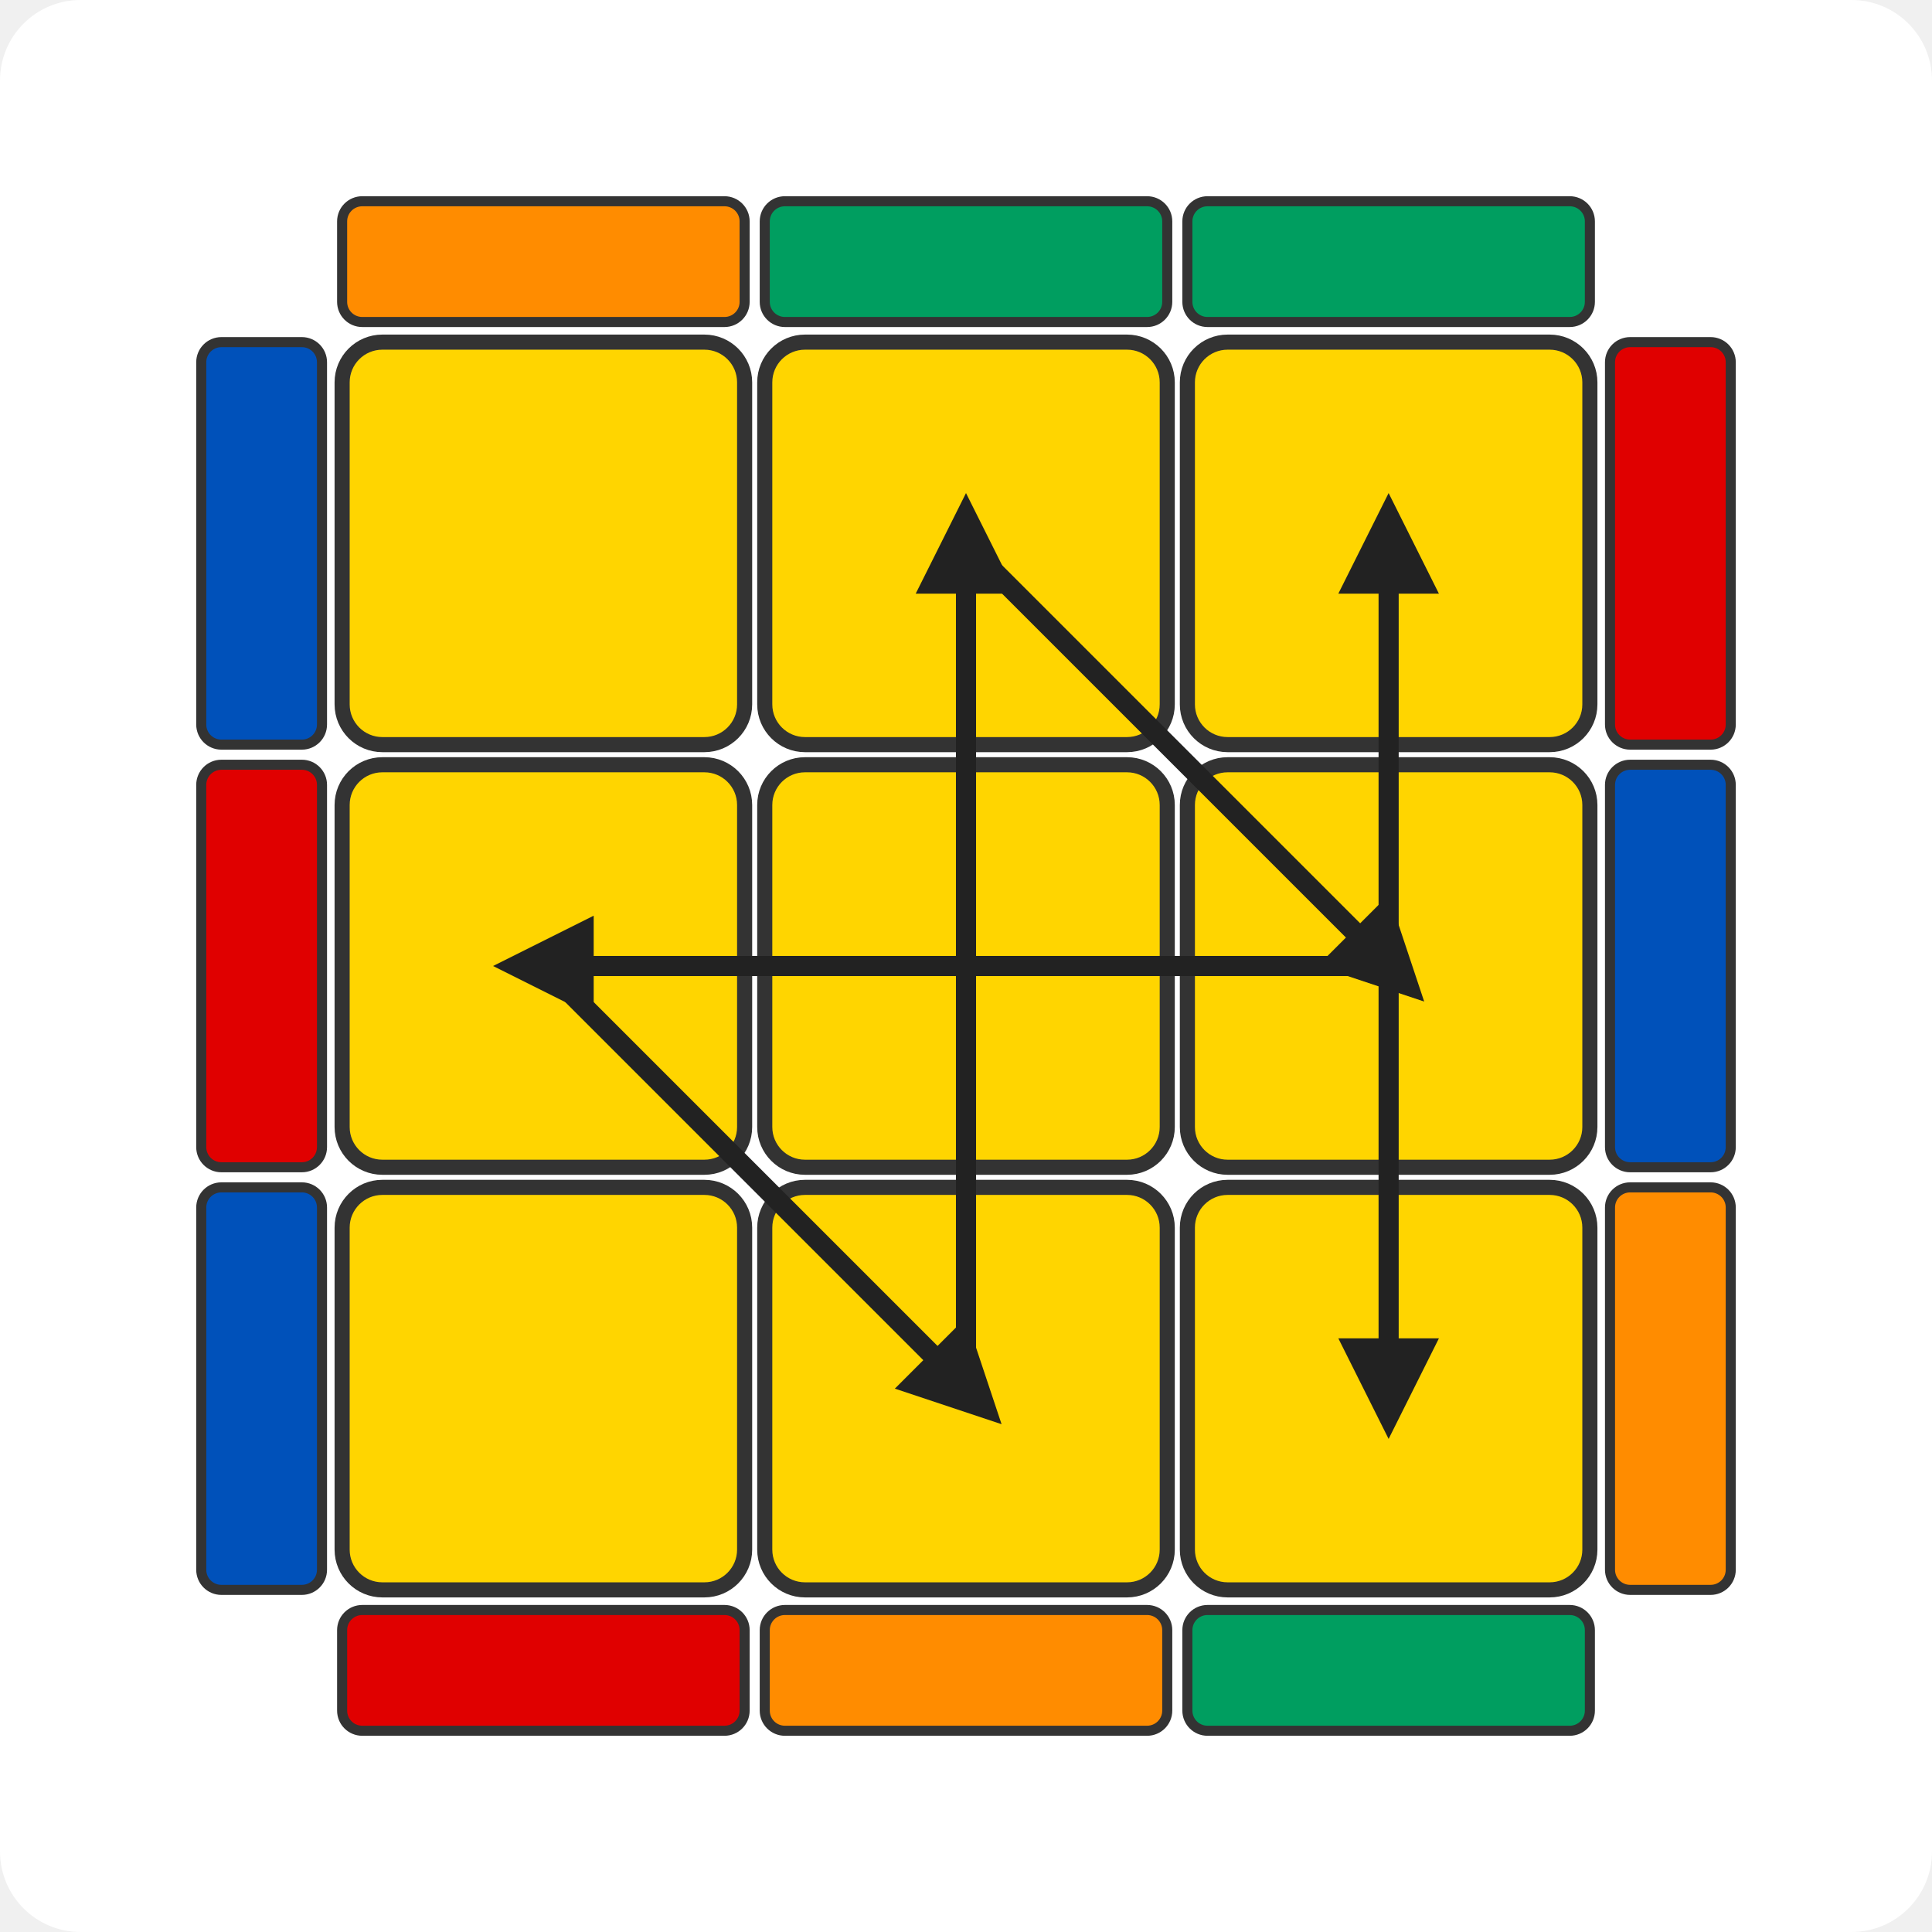
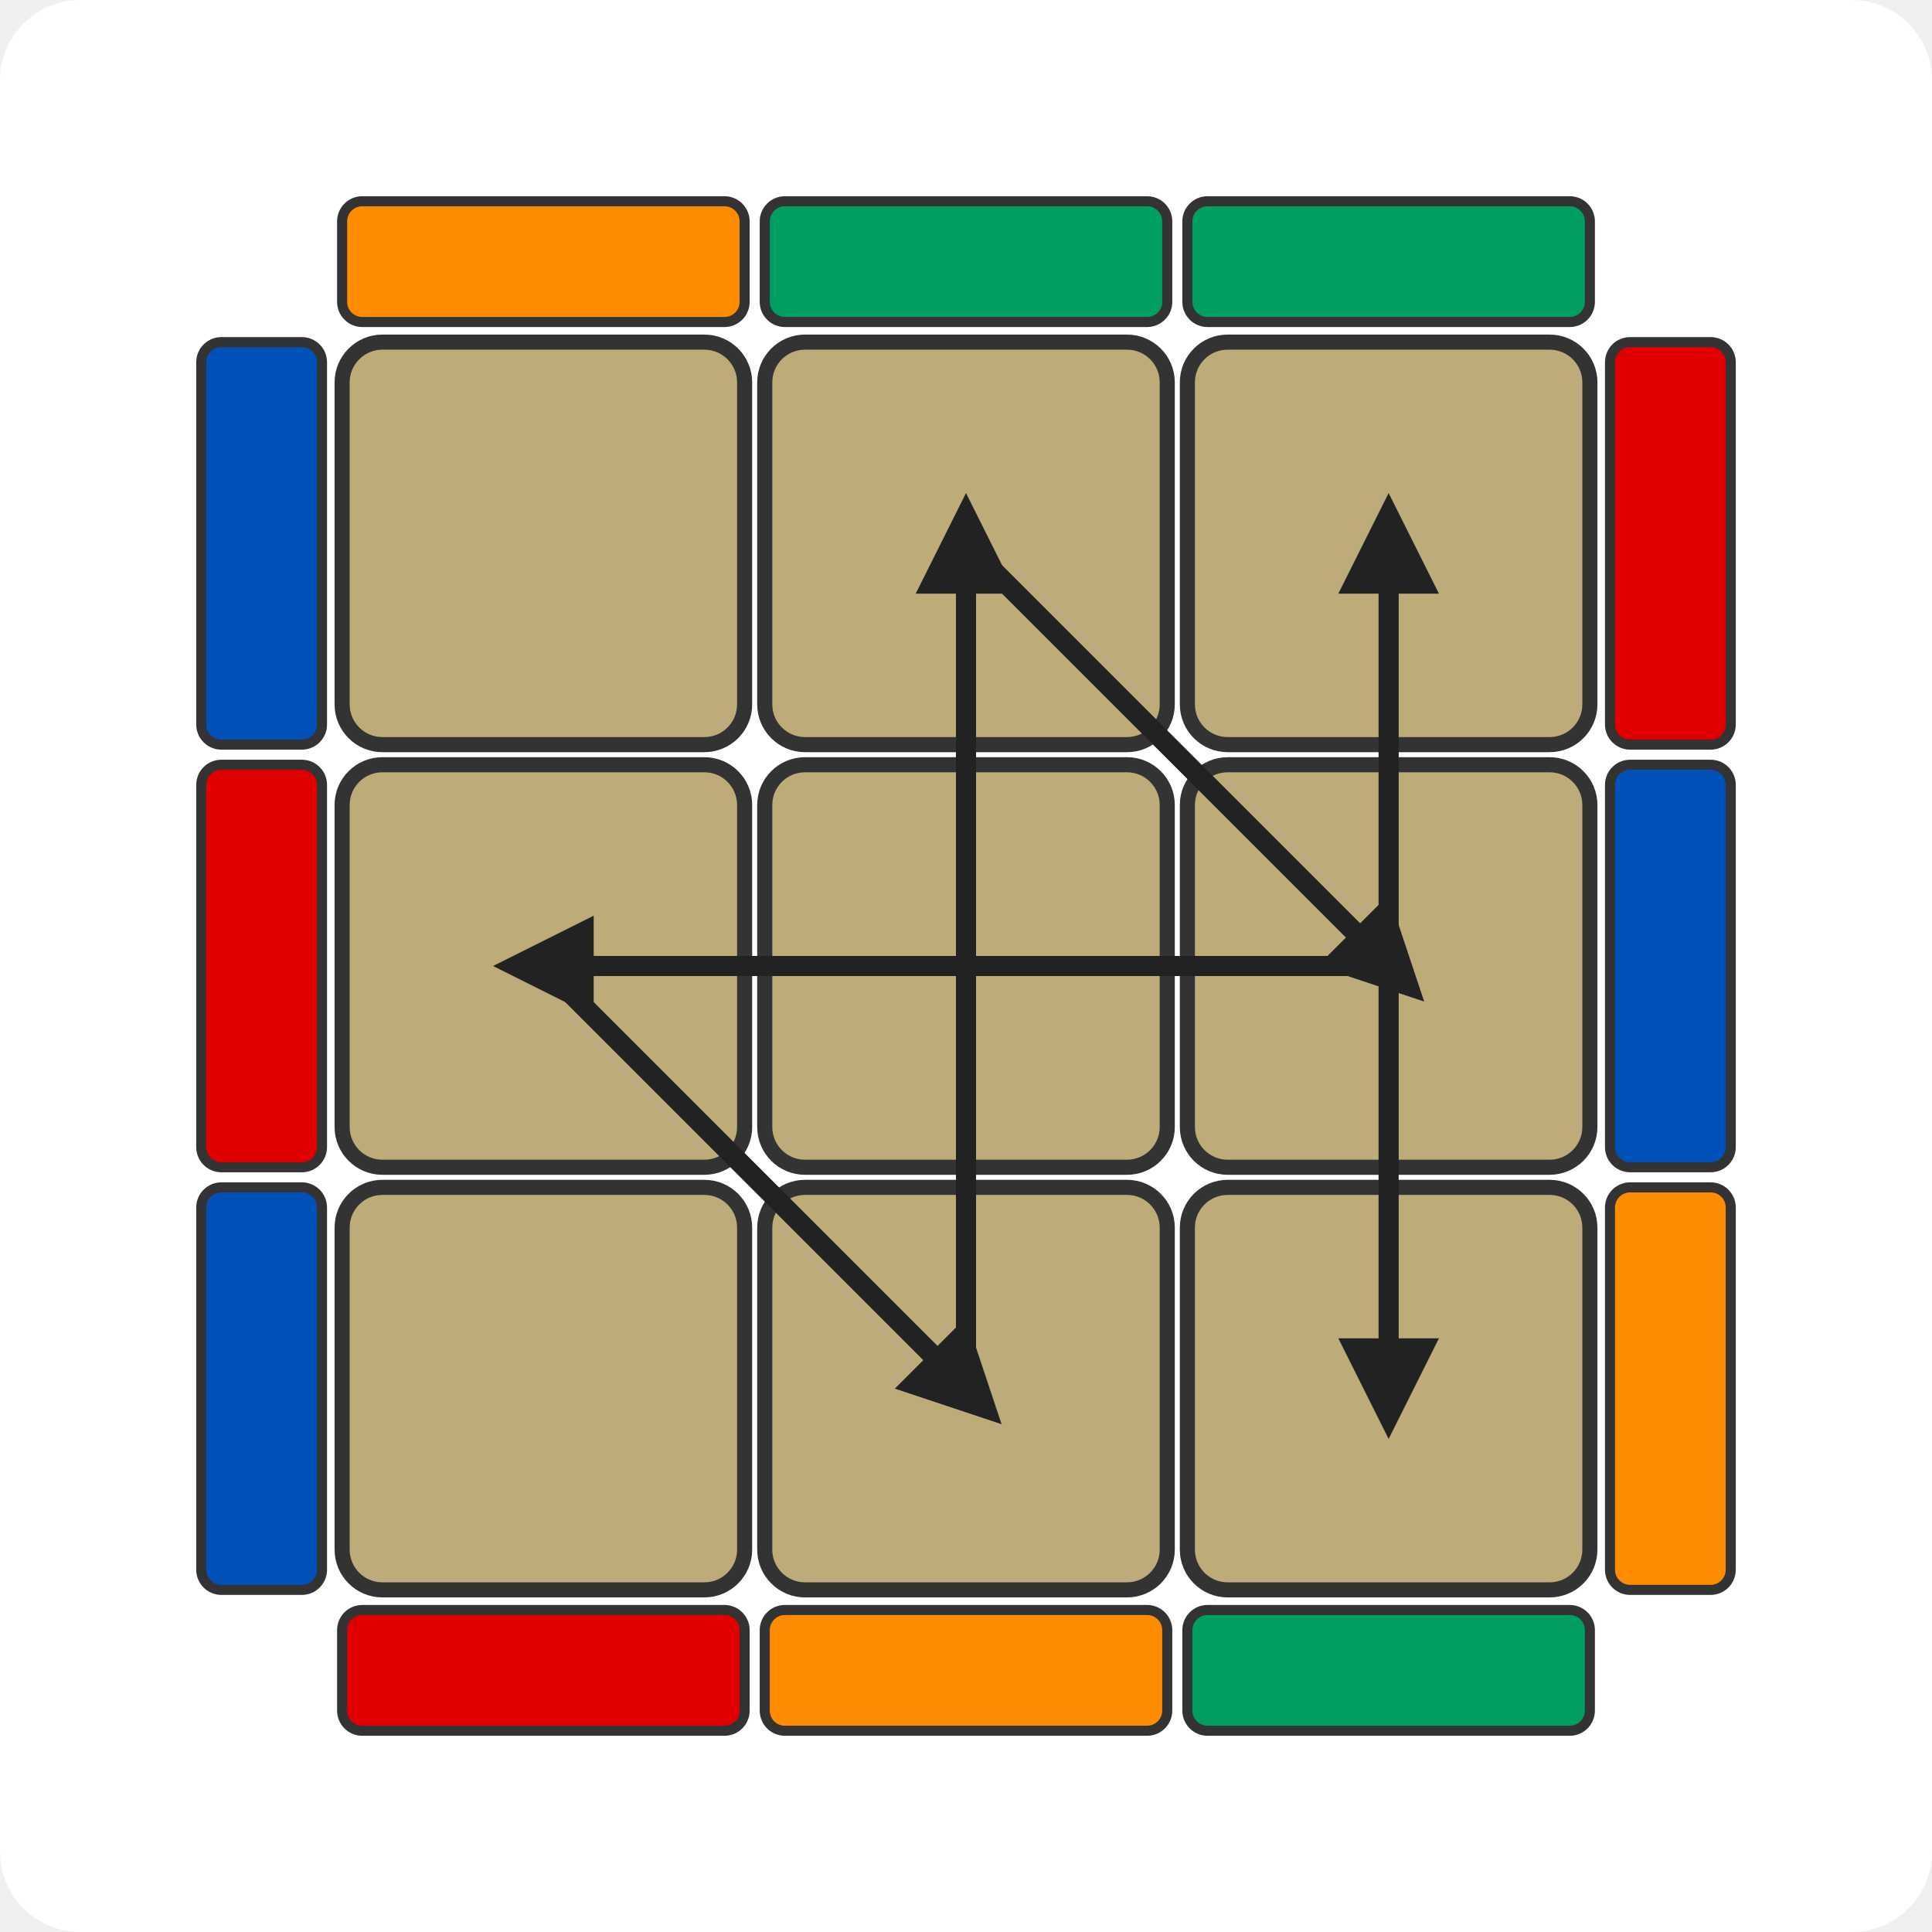
<svg xmlns="http://www.w3.org/2000/svg" baseProfile="full" height="192px" version="1.1" viewBox="0 0 192 192" width="192px">
  <defs>
    <style type="text/css">.bg{fill:#FFFFFF}.ink{fill:#222222}@media (prefers-color-scheme:light){.bg{fill:none}}@media (prefers-color-scheme:dark){.bg{fill:none}.ink{fill:#ECE8E1}}</style>
    <marker id="arrowhead" markerHeight="10" markerUnits="userSpaceOnUse" markerWidth="10" orient="auto" refX="5" refY="5">
      <polygon fill="#222222" points="0,0 10,5 0,10" />
    </marker>
    <marker id="arrowhead-rev" markerHeight="10" markerUnits="userSpaceOnUse" markerWidth="10" orient="auto" refX="5" refY="5">
      <polygon fill="#222222" points="10,0 0,5 10,10" />
    </marker>
  </defs>
  <rect class="bg" fill="#FFFFFF" height="192" rx="8" ry="8" width="192" x="0" y="0" />
-   <rect fill="#FFD500" height="40" rx="4" ry="4" stroke="#333333" stroke-width="1.5" width="40" x="34" y="34" />
-   <rect fill="#FFD500" height="40" rx="4" ry="4" stroke="#333333" stroke-width="1.5" width="40" x="76" y="34" />
-   <rect fill="#FFD500" height="40" rx="4" ry="4" stroke="#333333" stroke-width="1.5" width="40" x="118" y="34" />
-   <rect fill="#FFD500" height="40" rx="4" ry="4" stroke="#333333" stroke-width="1.5" width="40" x="34" y="76" />
-   <rect fill="#FFD500" height="40" rx="4" ry="4" stroke="#333333" stroke-width="1.5" width="40" x="76" y="76" />
-   <rect fill="#FFD500" height="40" rx="4" ry="4" stroke="#333333" stroke-width="1.5" width="40" x="118" y="76" />
-   <rect fill="#FFD500" height="40" rx="4" ry="4" stroke="#333333" stroke-width="1.5" width="40" x="34" y="118" />
-   <rect fill="#FFD500" height="40" rx="4" ry="4" stroke="#333333" stroke-width="1.5" width="40" x="76" y="118" />
-   <rect fill="#FFD500" height="40" rx="4" ry="4" stroke="#333333" stroke-width="1.5" width="40" x="118" y="118" />
+   <rect fill="#BEAB7A" height="40" rx="4" ry="4" stroke="#333333" stroke-width="1.5" width="40" x="34" y="34" />
+   <rect fill="#BEAB7A" height="40" rx="4" ry="4" stroke="#333333" stroke-width="1.5" width="40" x="76" y="34" />
+   <rect fill="#BEAB7A" height="40" rx="4" ry="4" stroke="#333333" stroke-width="1.5" width="40" x="118" y="34" />
+   <rect fill="#BEAB7A" height="40" rx="4" ry="4" stroke="#333333" stroke-width="1.5" width="40" x="34" y="76" />
+   <rect fill="#BEAB7A" height="40" rx="4" ry="4" stroke="#333333" stroke-width="1.5" width="40" x="76" y="76" />
+   <rect fill="#BEAB7A" height="40" rx="4" ry="4" stroke="#333333" stroke-width="1.5" width="40" x="118" y="76" />
+   <rect fill="#BEAB7A" height="40" rx="4" ry="4" stroke="#333333" stroke-width="1.5" width="40" x="34" y="118" />
+   <rect fill="#BEAB7A" height="40" rx="4" ry="4" stroke="#333333" stroke-width="1.5" width="40" x="76" y="118" />
+   <rect fill="#BEAB7A" height="40" rx="4" ry="4" stroke="#333333" stroke-width="1.5" width="40" x="118" y="118" />
  <rect fill="#FF8C00" height="12" rx="2" ry="2" stroke="#333333" stroke-width="1" width="40" x="34" y="20" />
  <rect fill="#009E60" height="12" rx="2" ry="2" stroke="#333333" stroke-width="1" width="40" x="76" y="20" />
  <rect fill="#009E60" height="12" rx="2" ry="2" stroke="#333333" stroke-width="1" width="40" x="118" y="20" />
  <rect fill="#E00000" height="12" rx="2" ry="2" stroke="#333333" stroke-width="1" width="40" x="34" y="160" />
  <rect fill="#FF8C00" height="12" rx="2" ry="2" stroke="#333333" stroke-width="1" width="40" x="76" y="160" />
  <rect fill="#009E60" height="12" rx="2" ry="2" stroke="#333333" stroke-width="1" width="40" x="118" y="160" />
  <rect fill="#0051BA" height="40" rx="2" ry="2" stroke="#333333" stroke-width="1" width="12" x="20" y="34" />
  <rect fill="#E00000" height="40" rx="2" ry="2" stroke="#333333" stroke-width="1" width="12" x="20" y="76" />
  <rect fill="#0051BA" height="40" rx="2" ry="2" stroke="#333333" stroke-width="1" width="12" x="20" y="118" />
  <rect fill="#E00000" height="40" rx="2" ry="2" stroke="#333333" stroke-width="1" width="12" x="160" y="34" />
  <rect fill="#0051BA" height="40" rx="2" ry="2" stroke="#333333" stroke-width="1" width="12" x="160" y="76" />
  <rect fill="#FF8C00" height="40" rx="2" ry="2" stroke="#333333" stroke-width="1" width="12" x="160" y="118" />
  <path d="M 138.0,54.0 L 138.0,138.0" fill="none" marker-end="url(#arrowhead)" marker-start="url(#arrowhead-rev)" stroke="#222222" stroke-width="2" />
  <path d="M 96.0,54.0 L 138.0,96.0" fill="none" marker-end="url(#arrowhead)" stroke="#222222" stroke-width="2" />
  <path d="M 138.0,96.0 L 54.0,96.0" fill="none" marker-end="url(#arrowhead)" stroke="#222222" stroke-width="2" />
  <path d="M 54.0,96.0 L 96.0,138.0" fill="none" marker-end="url(#arrowhead)" stroke="#222222" stroke-width="2" />
  <path d="M 96.0,138.0 L 96.0,54.0" fill="none" marker-end="url(#arrowhead)" stroke="#222222" stroke-width="2" />
</svg>
